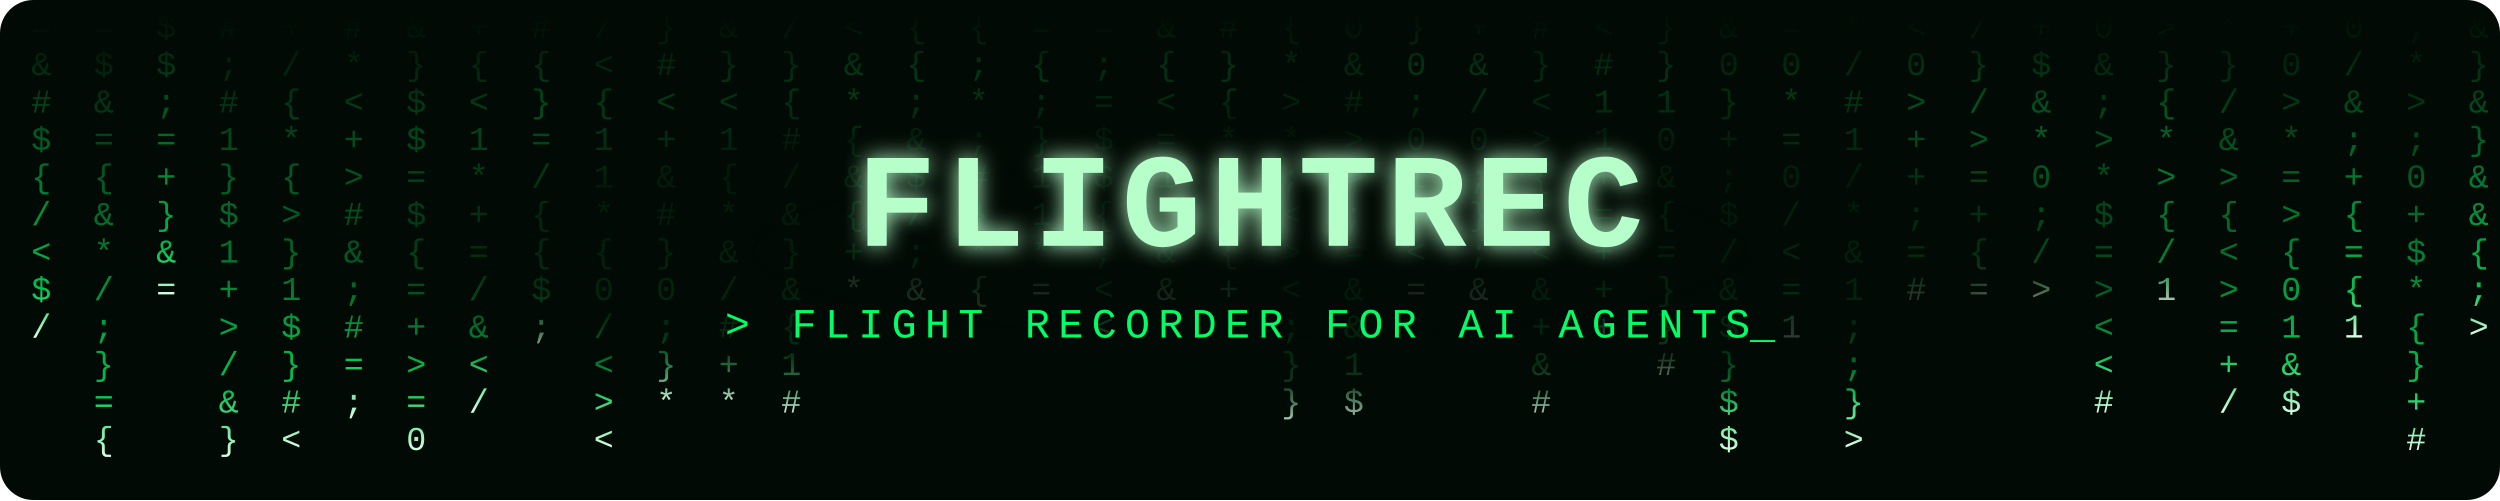
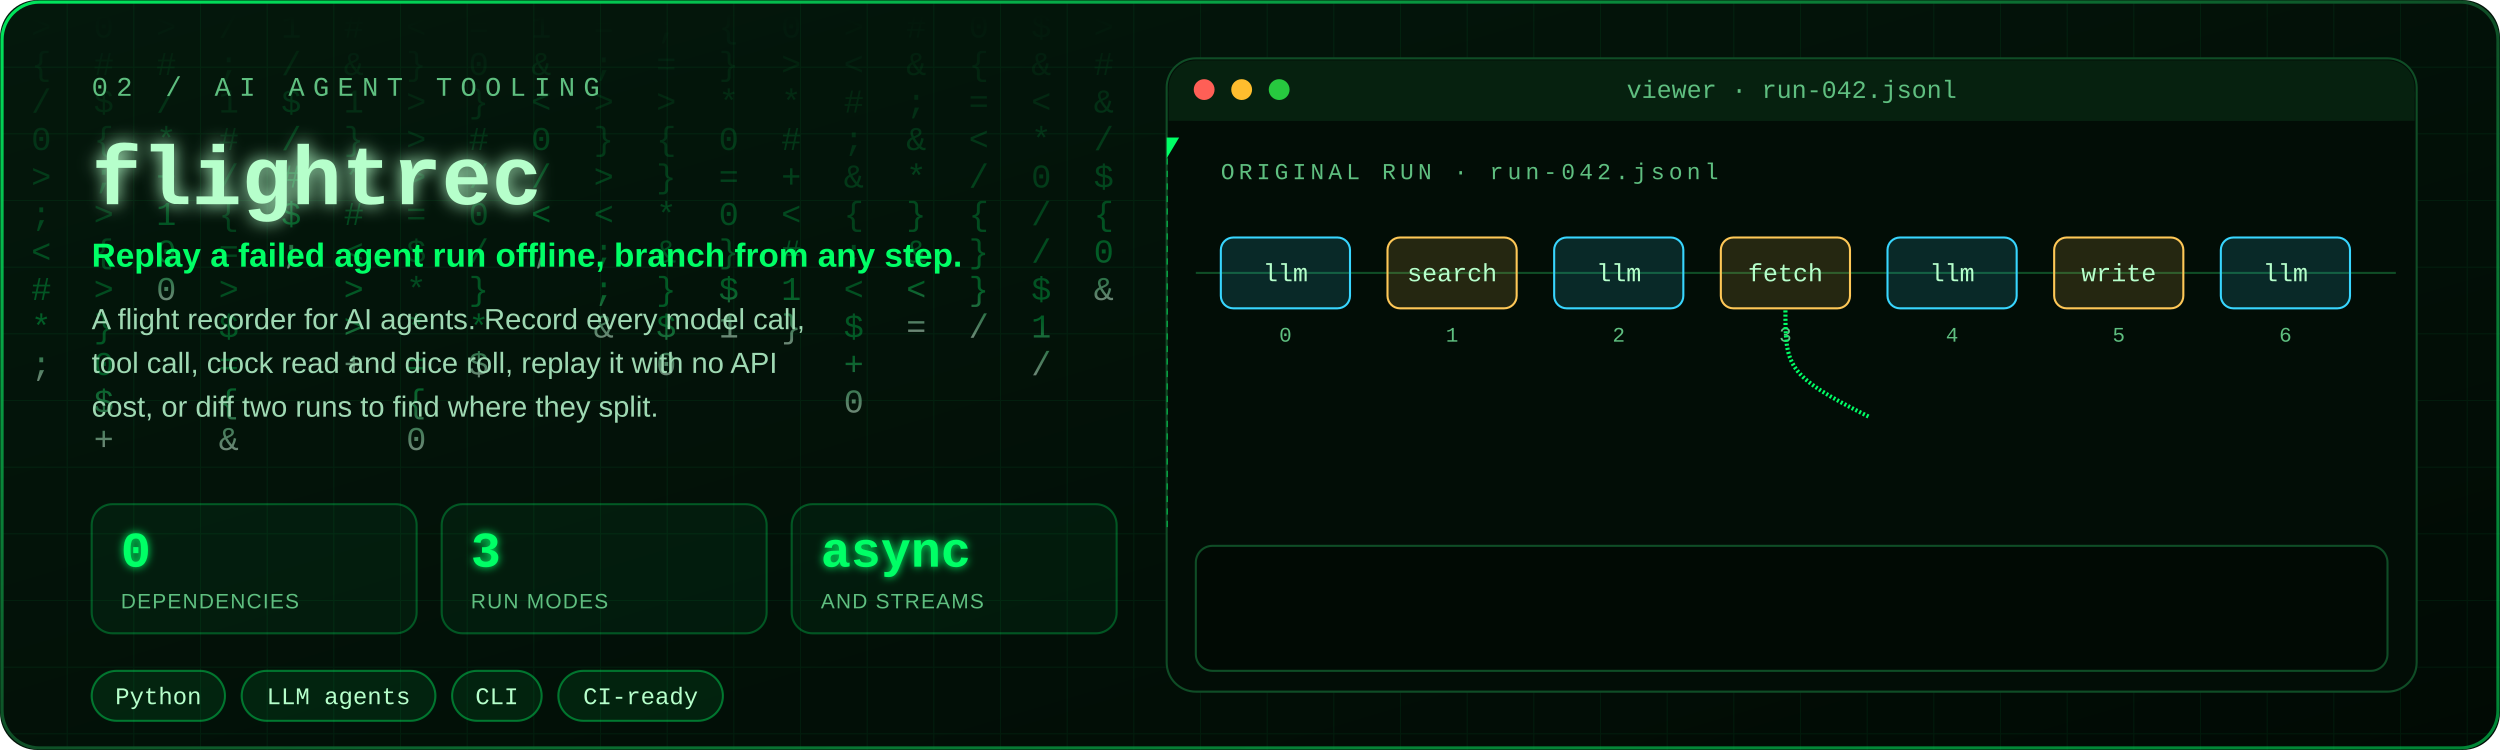
- <svg xmlns="http://www.w3.org/2000/svg" width="1200" height="240" viewBox="0 0 1200 240">
+ <svg xmlns="http://www.w3.org/2000/svg" width="1200" height="360" viewBox="0 0 1200 360">
  <defs>
    <clipPath id="clip">
-       <rect width="1200" height="240" rx="16" />
+       <rect width="1200" height="360" rx="18" />
    </clipPath>
-     <linearGradient id="fade" x1="0" y1="0" x2="0" y2="1">
+     <linearGradient id="bg" x1="0" y1="0" x2="1" y2="1">
+       <stop offset="0" stop-color="#04180c" />
+       <stop offset="1" stop-color="#010a04" />
+     </linearGradient>
+     <linearGradient id="bd" x1="0" y1="0" x2="1" y2="1">
+       <stop offset="0" stop-color="#00ff66" stop-opacity="0.9" />
+       <stop offset="0.5" stop-color="#0f4d26" />
+       <stop offset="1" stop-color="#00ff66" stop-opacity="0.5" />
+     </linearGradient>
+     <linearGradient id="sweep" x1="0" y1="0" x2="1" y2="0">
      <stop offset="0" stop-color="#00ff66" stop-opacity="0" />
-       <stop offset="0.85" stop-color="#00ff66" stop-opacity="0.75" />
-       <stop offset="1" stop-color="#d9ffe6" />
+       <stop offset="0.5" stop-color="#00ff66" stop-opacity="0.10" />
+       <stop offset="1" stop-color="#00ff66" stop-opacity="0" />
    </linearGradient>
-     <radialGradient id="dark" cx="0.5" cy="0.5" r="0.5">
-       <stop offset="0" stop-color="#010a04" stop-opacity="0.95" />
-       <stop offset="0.7" stop-color="#010a04" stop-opacity="0.8" />
-       <stop offset="1" stop-color="#010a04" stop-opacity="0" />
-     </radialGradient>
-     <filter id="glow" x="-20%" y="-50%" width="140%" height="200%">
-       <feGaussianBlur stdDeviation="5" result="b" />
+     <pattern id="grid" width="32" height="32" patternUnits="userSpaceOnUse">
+       <path d="M32 0H0V32" fill="none" stroke="#00ff66" stroke-opacity="0.06" />
+     </pattern>
+     <filter id="g" x="-20%" y="-50%" width="140%" height="200%">
+       <feGaussianBlur stdDeviation="4" result="b" />
      <feMerge>
        <feMergeNode in="b" />
        <feMergeNode in="SourceGraphic" />
      </feMerge>
    </filter>
+     <filter id="gs" x="-60%" y="-60%" width="220%" height="220%">
+       <feGaussianBlur stdDeviation="2" result="b" />
+       <feMerge>
+         <feMergeNode in="b" />
+         <feMergeNode in="SourceGraphic" />
+       </feMerge>
+     </filter>
+     <linearGradient id="fade" x1="0" y1="0" x2="0" y2="1">
+       <stop offset="0" stop-color="#00ff66" stop-opacity="0" />
+       <stop offset="0.85" stop-color="#00ff66" stop-opacity="0.35" />
+       <stop offset="1" stop-color="#d9ffe6" stop-opacity="0.55" />
+     </linearGradient>
  </defs>
  <g clip-path="url(#clip)">
-     <rect width="1200" height="240" fill="#010a04" />
-     <g font-family="Consolas,'Courier New',monospace" font-size="16">
+     <rect width="1200" height="360" fill="url(#bg)" />
+     <rect width="1200" height="360" fill="url(#grid)" />
+     <g font-family="Consolas,'Courier New',monospace" font-size="16" opacity="0.9">
      <text x="15" y="0" fill="url(#fade)">
-         <animateTransform attributeName="transform" type="translate" from="0 -172" to="0 260" dur="7.4s" begin="-2.6s" repeatCount="indefinite" />
-         <tspan x="15" dy="18">=</tspan>
-         <tspan x="15" dy="18">&amp;</tspan>
-         <tspan x="15" dy="18">#</tspan>
-         <tspan x="15" dy="18">$</tspan>
+         <animateTransform attributeName="transform" type="translate" from="0 -190" to="0 380" dur="5.3s" begin="-2.8s" repeatCount="indefinite" />
+         <tspan x="15" dy="18">&gt;</tspan>
        <tspan x="15" dy="18">{</tspan>
        <tspan x="15" dy="18">/</tspan>
+         <tspan x="15" dy="18">0</tspan>
+         <tspan x="15" dy="18">&gt;</tspan>
+         <tspan x="15" dy="18">;</tspan>
        <tspan x="15" dy="18">&lt;</tspan>
-         <tspan x="15" dy="18">$</tspan>
-         <tspan x="15" dy="18">/</tspan>
+         <tspan x="15" dy="18">#</tspan>
+         <tspan x="15" dy="18">*</tspan>
+         <tspan x="15" dy="18">;</tspan>
      </text>
      <text x="45" y="0" fill="url(#fade)">
-         <animateTransform attributeName="transform" type="translate" from="0 -226" to="0 260" dur="6.9s" begin="-5.0s" repeatCount="indefinite" />
-         <tspan x="45" dy="18">=</tspan>
+         <animateTransform attributeName="transform" type="translate" from="0 -226" to="0 380" dur="8.3s" begin="-1.9s" repeatCount="indefinite" />
+         <tspan x="45" dy="18">0</tspan>
+         <tspan x="45" dy="18">#</tspan>
        <tspan x="45" dy="18">$</tspan>
-         <tspan x="45" dy="18">&amp;</tspan>
-         <tspan x="45" dy="18">=</tspan>
        <tspan x="45" dy="18">{</tspan>
-         <tspan x="45" dy="18">&amp;</tspan>
-         <tspan x="45" dy="18">*</tspan>
-         <tspan x="45" dy="18">/</tspan>
        <tspan x="45" dy="18">;</tspan>
+         <tspan x="45" dy="18">&gt;</tspan>
+         <tspan x="45" dy="18">{</tspan>
+         <tspan x="45" dy="18">&gt;</tspan>
        <tspan x="45" dy="18">}</tspan>
-         <tspan x="45" dy="18">=</tspan>
-         <tspan x="45" dy="18">{</tspan>
+         <tspan x="45" dy="18">0</tspan>
+         <tspan x="45" dy="18">$</tspan>
+         <tspan x="45" dy="18">+</tspan>
      </text>
      <text x="75" y="0" fill="url(#fade)">
-         <animateTransform attributeName="transform" type="translate" from="0 -154" to="0 260" dur="8.1s" begin="-5.6s" repeatCount="indefinite" />
-         <tspan x="75" dy="18">$</tspan>
-         <tspan x="75" dy="18">$</tspan>
-         <tspan x="75" dy="18">;</tspan>
-         <tspan x="75" dy="18">=</tspan>
+         <animateTransform attributeName="transform" type="translate" from="0 -154" to="0 380" dur="4.4s" begin="-3.0s" repeatCount="indefinite" />
+         <tspan x="75" dy="18">&gt;</tspan>
+         <tspan x="75" dy="18">#</tspan>
+         <tspan x="75" dy="18">/</tspan>
+         <tspan x="75" dy="18">*</tspan>
        <tspan x="75" dy="18">+</tspan>
-         <tspan x="75" dy="18">}</tspan>
-         <tspan x="75" dy="18">&amp;</tspan>
-         <tspan x="75" dy="18">=</tspan>
+         <tspan x="75" dy="18">1</tspan>
+         <tspan x="75" dy="18">0</tspan>
+         <tspan x="75" dy="18">0</tspan>
      </text>
      <text x="105" y="0" fill="url(#fade)">
-         <animateTransform attributeName="transform" type="translate" from="0 -226" to="0 260" dur="4.7s" begin="-2.9s" repeatCount="indefinite" />
+         <animateTransform attributeName="transform" type="translate" from="0 -226" to="0 380" dur="6.5s" begin="-0.6s" repeatCount="indefinite" />
+         <tspan x="105" dy="18">/</tspan>
+         <tspan x="105" dy="18">;</tspan>
+         <tspan x="105" dy="18">1</tspan>
        <tspan x="105" dy="18">#</tspan>
-         <tspan x="105" dy="18">;</tspan>
-         <tspan x="105" dy="18">#</tspan>
-         <tspan x="105" dy="18">1</tspan>
-         <tspan x="105" dy="18">}</tspan>
+         <tspan x="105" dy="18">/</tspan>
+         <tspan x="105" dy="18">{</tspan>
+         <tspan x="105" dy="18">=</tspan>
+         <tspan x="105" dy="18">&gt;</tspan>
        <tspan x="105" dy="18">$</tspan>
-         <tspan x="105" dy="18">1</tspan>
-         <tspan x="105" dy="18">+</tspan>
-         <tspan x="105" dy="18">&gt;</tspan>
-         <tspan x="105" dy="18">/</tspan>
+         <tspan x="105" dy="18">=</tspan>
+         <tspan x="105" dy="18">{</tspan>
        <tspan x="105" dy="18">&amp;</tspan>
-         <tspan x="105" dy="18">}</tspan>
      </text>
      <text x="135" y="0" fill="url(#fade)">
-         <animateTransform attributeName="transform" type="translate" from="0 -226" to="0 260" dur="6.1s" begin="-3.7s" repeatCount="indefinite" />
-         <tspan x="135" dy="18">+</tspan>
+         <animateTransform attributeName="transform" type="translate" from="0 -136" to="0 380" dur="6.8s" begin="-3.4s" repeatCount="indefinite" />
+         <tspan x="135" dy="18">1</tspan>
        <tspan x="135" dy="18">/</tspan>
-         <tspan x="135" dy="18">{</tspan>
-         <tspan x="135" dy="18">*</tspan>
-         <tspan x="135" dy="18">{</tspan>
-         <tspan x="135" dy="18">&gt;</tspan>
-         <tspan x="135" dy="18">}</tspan>
-         <tspan x="135" dy="18">1</tspan>
        <tspan x="135" dy="18">$</tspan>
-         <tspan x="135" dy="18">}</tspan>
+         <tspan x="135" dy="18">/</tspan>
        <tspan x="135" dy="18">#</tspan>
-         <tspan x="135" dy="18">&lt;</tspan>
+         <tspan x="135" dy="18">$</tspan>
+         <tspan x="135" dy="18">;</tspan>
      </text>
      <text x="165" y="0" fill="url(#fade)">
-         <animateTransform attributeName="transform" type="translate" from="0 -208" to="0 260" dur="4.6s" begin="-2.9s" repeatCount="indefinite" />
-         <tspan x="165" dy="18">#</tspan>
-         <tspan x="165" dy="18">*</tspan>
-         <tspan x="165" dy="18">&lt;</tspan>
-         <tspan x="165" dy="18">+</tspan>
-         <tspan x="165" dy="18">&gt;</tspan>
+         <animateTransform attributeName="transform" type="translate" from="0 -190" to="0 380" dur="7.0s" begin="-3.8s" repeatCount="indefinite" />
        <tspan x="165" dy="18">#</tspan>
        <tspan x="165" dy="18">&amp;</tspan>
-         <tspan x="165" dy="18">;</tspan>
+         <tspan x="165" dy="18">1</tspan>
+         <tspan x="165" dy="18">}</tspan>
+         <tspan x="165" dy="18">*</tspan>
        <tspan x="165" dy="18">#</tspan>
-         <tspan x="165" dy="18">=</tspan>
-         <tspan x="165" dy="18">;</tspan>
+         <tspan x="165" dy="18">&lt;</tspan>
+         <tspan x="165" dy="18">&gt;</tspan>
+         <tspan x="165" dy="18">&gt;</tspan>
+         <tspan x="165" dy="18">+</tspan>
      </text>
      <text x="195" y="0" fill="url(#fade)">
-         <animateTransform attributeName="transform" type="translate" from="0 -226" to="0 260" dur="7.4s" begin="-2.9s" repeatCount="indefinite" />
-         <tspan x="195" dy="18">&amp;</tspan>
+         <animateTransform attributeName="transform" type="translate" from="0 -226" to="0 380" dur="5.9s" begin="-1.8s" repeatCount="indefinite" />
+         <tspan x="195" dy="18">&lt;</tspan>
        <tspan x="195" dy="18">}</tspan>
-         <tspan x="195" dy="18">$</tspan>
-         <tspan x="195" dy="18">$</tspan>
+         <tspan x="195" dy="18">&gt;</tspan>
+         <tspan x="195" dy="18">&gt;</tspan>
+         <tspan x="195" dy="18">&gt;</tspan>
        <tspan x="195" dy="18">=</tspan>
        <tspan x="195" dy="18">$</tspan>
+         <tspan x="195" dy="18">*</tspan>
+         <tspan x="195" dy="18">*</tspan>
+         <tspan x="195" dy="18">=</tspan>
        <tspan x="195" dy="18">{</tspan>
-         <tspan x="195" dy="18">=</tspan>
-         <tspan x="195" dy="18">+</tspan>
-         <tspan x="195" dy="18">&gt;</tspan>
-         <tspan x="195" dy="18">=</tspan>
        <tspan x="195" dy="18">0</tspan>
      </text>
      <text x="225" y="0" fill="url(#fade)">
-         <animateTransform attributeName="transform" type="translate" from="0 -208" to="0 260" dur="4.6s" begin="-2.2s" repeatCount="indefinite" />
-         <tspan x="225" dy="18">+</tspan>
-         <tspan x="225" dy="18">{</tspan>
-         <tspan x="225" dy="18">&lt;</tspan>
-         <tspan x="225" dy="18">1</tspan>
+         <animateTransform attributeName="transform" type="translate" from="0 -190" to="0 380" dur="8.1s" begin="-3.5s" repeatCount="indefinite" />
+         <tspan x="225" dy="18">=</tspan>
+         <tspan x="225" dy="18">0</tspan>
+         <tspan x="225" dy="18">}</tspan>
+         <tspan x="225" dy="18">#</tspan>
+         <tspan x="225" dy="18">/</tspan>
+         <tspan x="225" dy="18">0</tspan>
+         <tspan x="225" dy="18">/</tspan>
+         <tspan x="225" dy="18">}</tspan>
        <tspan x="225" dy="18">*</tspan>
-         <tspan x="225" dy="18">+</tspan>
-         <tspan x="225" dy="18">=</tspan>
-         <tspan x="225" dy="18">/</tspan>
-         <tspan x="225" dy="18">&amp;</tspan>
-         <tspan x="225" dy="18">&lt;</tspan>
-         <tspan x="225" dy="18">/</tspan>
+         <tspan x="225" dy="18">$</tspan>
      </text>
      <text x="255" y="0" fill="url(#fade)">
-         <animateTransform attributeName="transform" type="translate" from="0 -172" to="0 260" dur="5.1s" begin="-2.3s" repeatCount="indefinite" />
-         <tspan x="255" dy="18">#</tspan>
-         <tspan x="255" dy="18">{</tspan>
-         <tspan x="255" dy="18">}</tspan>
-         <tspan x="255" dy="18">=</tspan>
+         <animateTransform attributeName="transform" type="translate" from="0 -136" to="0 380" dur="7.8s" begin="-1.7s" repeatCount="indefinite" />
+         <tspan x="255" dy="18">1</tspan>
+         <tspan x="255" dy="18">&amp;</tspan>
+         <tspan x="255" dy="18">&lt;</tspan>
+         <tspan x="255" dy="18">0</tspan>
        <tspan x="255" dy="18">/</tspan>
-         <tspan x="255" dy="18">{</tspan>
-         <tspan x="255" dy="18">{</tspan>
-         <tspan x="255" dy="18">$</tspan>
+         <tspan x="255" dy="18">&lt;</tspan>
        <tspan x="255" dy="18">;</tspan>
      </text>
      <text x="285" y="0" fill="url(#fade)">
-         <animateTransform attributeName="transform" type="translate" from="0 -226" to="0 260" dur="5.1s" begin="-0.4s" repeatCount="indefinite" />
-         <tspan x="285" dy="18">/</tspan>
-         <tspan x="285" dy="18">&lt;</tspan>
-         <tspan x="285" dy="18">{</tspan>
-         <tspan x="285" dy="18">1</tspan>
-         <tspan x="285" dy="18">1</tspan>
-         <tspan x="285" dy="18">*</tspan>
-         <tspan x="285" dy="18">{</tspan>
-         <tspan x="285" dy="18">0</tspan>
-         <tspan x="285" dy="18">/</tspan>
-         <tspan x="285" dy="18">&lt;</tspan>
+         <animateTransform attributeName="transform" type="translate" from="0 -172" to="0 380" dur="7.0s" begin="-5.1s" repeatCount="indefinite" />
+         <tspan x="285" dy="18">=</tspan>
+         <tspan x="285" dy="18">;</tspan>
+         <tspan x="285" dy="18">&gt;</tspan>
+         <tspan x="285" dy="18">}</tspan>
        <tspan x="285" dy="18">&gt;</tspan>
        <tspan x="285" dy="18">&lt;</tspan>
+         <tspan x="285" dy="18">;</tspan>
+         <tspan x="285" dy="18">;</tspan>
+         <tspan x="285" dy="18">&amp;</tspan>
      </text>
      <text x="315" y="0" fill="url(#fade)">
-         <animateTransform attributeName="transform" type="translate" from="0 -208" to="0 260" dur="6.1s" begin="-1.5s" repeatCount="indefinite" />
-         <tspan x="315" dy="18">}</tspan>
-         <tspan x="315" dy="18">#</tspan>
-         <tspan x="315" dy="18">&lt;</tspan>
-         <tspan x="315" dy="18">+</tspan>
-         <tspan x="315" dy="18">&amp;</tspan>
-         <tspan x="315" dy="18">#</tspan>
-         <tspan x="315" dy="18">}</tspan>
-         <tspan x="315" dy="18">0</tspan>
+         <animateTransform attributeName="transform" type="translate" from="0 -190" to="0 380" dur="5.2s" begin="-5.1s" repeatCount="indefinite" />
        <tspan x="315" dy="18">;</tspan>
+         <tspan x="315" dy="18">=</tspan>
+         <tspan x="315" dy="18">&gt;</tspan>
+         <tspan x="315" dy="18">{</tspan>
        <tspan x="315" dy="18">}</tspan>
        <tspan x="315" dy="18">*</tspan>
+         <tspan x="315" dy="18">&amp;</tspan>
+         <tspan x="315" dy="18">}</tspan>
+         <tspan x="315" dy="18">$</tspan>
+         <tspan x="315" dy="18">0</tspan>
      </text>
      <text x="345" y="0" fill="url(#fade)">
-         <animateTransform attributeName="transform" type="translate" from="0 -208" to="0 260" dur="6.9s" begin="-1.4s" repeatCount="indefinite" />
-         <tspan x="345" dy="18">&amp;</tspan>
+         <animateTransform attributeName="transform" type="translate" from="0 -172" to="0 380" dur="8.6s" begin="-6.9s" repeatCount="indefinite" />
+         <tspan x="345" dy="18">{</tspan>
        <tspan x="345" dy="18">}</tspan>
-         <tspan x="345" dy="18">&lt;</tspan>
+         <tspan x="345" dy="18">*</tspan>
+         <tspan x="345" dy="18">0</tspan>
+         <tspan x="345" dy="18">=</tspan>
+         <tspan x="345" dy="18">0</tspan>
+         <tspan x="345" dy="18">}</tspan>
+         <tspan x="345" dy="18">$</tspan>
        <tspan x="345" dy="18">1</tspan>
-         <tspan x="345" dy="18">{</tspan>
-         <tspan x="345" dy="18">*</tspan>
-         <tspan x="345" dy="18">&amp;</tspan>
-         <tspan x="345" dy="18">/</tspan>
-         <tspan x="345" dy="18">#</tspan>
-         <tspan x="345" dy="18">+</tspan>
-         <tspan x="345" dy="18">*</tspan>
      </text>
      <text x="375" y="0" fill="url(#fade)">
-         <animateTransform attributeName="transform" type="translate" from="0 -208" to="0 260" dur="4.7s" begin="-1.2s" repeatCount="indefinite" />
-         <tspan x="375" dy="18">/</tspan>
+         <animateTransform attributeName="transform" type="translate" from="0 -172" to="0 380" dur="9.0s" begin="-4.5s" repeatCount="indefinite" />
+         <tspan x="375" dy="18">0</tspan>
+         <tspan x="375" dy="18">&gt;</tspan>
+         <tspan x="375" dy="18">*</tspan>
+         <tspan x="375" dy="18">#</tspan>
+         <tspan x="375" dy="18">+</tspan>
+         <tspan x="375" dy="18">&lt;</tspan>
+         <tspan x="375" dy="18">#</tspan>
+         <tspan x="375" dy="18">1</tspan>
        <tspan x="375" dy="18">}</tspan>
-         <tspan x="375" dy="18">{</tspan>
-         <tspan x="375" dy="18">#</tspan>
-         <tspan x="375" dy="18">/</tspan>
-         <tspan x="375" dy="18">&amp;</tspan>
-         <tspan x="375" dy="18">}</tspan>
-         <tspan x="375" dy="18">&amp;</tspan>
-         <tspan x="375" dy="18">{</tspan>
-         <tspan x="375" dy="18">1</tspan>
-         <tspan x="375" dy="18">#</tspan>
      </text>
      <text x="405" y="0" fill="url(#fade)">
-         <animateTransform attributeName="transform" type="translate" from="0 -154" to="0 260" dur="6.4s" begin="-5.3s" repeatCount="indefinite" />
+         <animateTransform attributeName="transform" type="translate" from="0 -208" to="0 380" dur="6.5s" begin="-3.2s" repeatCount="indefinite" />
+         <tspan x="405" dy="18">&gt;</tspan>
        <tspan x="405" dy="18">&lt;</tspan>
-         <tspan x="405" dy="18">&amp;</tspan>
-         <tspan x="405" dy="18">*</tspan>
-         <tspan x="405" dy="18">{</tspan>
+         <tspan x="405" dy="18">#</tspan>
+         <tspan x="405" dy="18">;</tspan>
        <tspan x="405" dy="18">&amp;</tspan>
        <tspan x="405" dy="18">{</tspan>
+         <tspan x="405" dy="18">;</tspan>
+         <tspan x="405" dy="18">&lt;</tspan>
+         <tspan x="405" dy="18">$</tspan>
        <tspan x="405" dy="18">+</tspan>
-         <tspan x="405" dy="18">*</tspan>
+         <tspan x="405" dy="18">0</tspan>
      </text>
      <text x="435" y="0" fill="url(#fade)">
-         <animateTransform attributeName="transform" type="translate" from="0 -154" to="0 260" dur="7.5s" begin="-5.0s" repeatCount="indefinite" />
-         <tspan x="435" dy="18">{</tspan>
-         <tspan x="435" dy="18">{</tspan>
+         <animateTransform attributeName="transform" type="translate" from="0 -172" to="0 380" dur="5.7s" begin="-4.9s" repeatCount="indefinite" />
+         <tspan x="435" dy="18">#</tspan>
+         <tspan x="435" dy="18">&amp;</tspan>
        <tspan x="435" dy="18">;</tspan>
        <tspan x="435" dy="18">&amp;</tspan>
-         <tspan x="435" dy="18">$</tspan>
-         <tspan x="435" dy="18">/</tspan>
-         <tspan x="435" dy="18">;</tspan>
+         <tspan x="435" dy="18">*</tspan>
+         <tspan x="435" dy="18">}</tspan>
        <tspan x="435" dy="18">&amp;</tspan>
+         <tspan x="435" dy="18">&lt;</tspan>
+         <tspan x="435" dy="18">=</tspan>
      </text>
      <text x="465" y="0" fill="url(#fade)">
-         <animateTransform attributeName="transform" type="translate" from="0 -154" to="0 260" dur="8.8s" begin="-3.0s" repeatCount="indefinite" />
+         <animateTransform attributeName="transform" type="translate" from="0 -172" to="0 380" dur="4.1s" begin="-0.0s" repeatCount="indefinite" />
+         <tspan x="465" dy="18">0</tspan>
        <tspan x="465" dy="18">{</tspan>
-         <tspan x="465" dy="18">;</tspan>
-         <tspan x="465" dy="18">*</tspan>
-         <tspan x="465" dy="18">;</tspan>
-         <tspan x="465" dy="18">#</tspan>
+         <tspan x="465" dy="18">=</tspan>
+         <tspan x="465" dy="18">&lt;</tspan>
+         <tspan x="465" dy="18">/</tspan>
+         <tspan x="465" dy="18">{</tspan>
        <tspan x="465" dy="18">}</tspan>
-         <tspan x="465" dy="18">*</tspan>
-         <tspan x="465" dy="18">{</tspan>
+         <tspan x="465" dy="18">}</tspan>
+         <tspan x="465" dy="18">/</tspan>
      </text>
      <text x="495" y="0" fill="url(#fade)">
-         <animateTransform attributeName="transform" type="translate" from="0 -154" to="0 260" dur="5.3s" begin="-5.2s" repeatCount="indefinite" />
-         <tspan x="495" dy="18">=</tspan>
-         <tspan x="495" dy="18">{</tspan>
-         <tspan x="495" dy="18">;</tspan>
-         <tspan x="495" dy="18">}</tspan>
+         <animateTransform attributeName="transform" type="translate" from="0 -190" to="0 380" dur="8.9s" begin="-5.0s" repeatCount="indefinite" />
+         <tspan x="495" dy="18">$</tspan>
+         <tspan x="495" dy="18">&amp;</tspan>
+         <tspan x="495" dy="18">&lt;</tspan>
+         <tspan x="495" dy="18">*</tspan>
+         <tspan x="495" dy="18">0</tspan>
+         <tspan x="495" dy="18">/</tspan>
+         <tspan x="495" dy="18">/</tspan>
+         <tspan x="495" dy="18">$</tspan>
        <tspan x="495" dy="18">1</tspan>
-         <tspan x="495" dy="18">1</tspan>
-         <tspan x="495" dy="18">*</tspan>
-         <tspan x="495" dy="18">=</tspan>
+         <tspan x="495" dy="18">/</tspan>
      </text>
      <text x="525" y="0" fill="url(#fade)">
-         <animateTransform attributeName="transform" type="translate" from="0 -172" to="0 260" dur="8.8s" begin="-0.3s" repeatCount="indefinite" />
-         <tspan x="525" dy="18">=</tspan>
-         <tspan x="525" dy="18">;</tspan>
-         <tspan x="525" dy="18">=</tspan>
-         <tspan x="525" dy="18">$</tspan>
+         <animateTransform attributeName="transform" type="translate" from="0 -154" to="0 380" dur="6.9s" begin="-2.4s" repeatCount="indefinite" />
+         <tspan x="525" dy="18">&gt;</tspan>
+         <tspan x="525" dy="18">#</tspan>
+         <tspan x="525" dy="18">&amp;</tspan>
+         <tspan x="525" dy="18">/</tspan>
        <tspan x="525" dy="18">$</tspan>
        <tspan x="525" dy="18">{</tspan>
-         <tspan x="525" dy="18">;</tspan>
-         <tspan x="525" dy="18">&lt;</tspan>
-         <tspan x="525" dy="18">&lt;</tspan>
-       </text>
-       <text x="555" y="0" fill="url(#fade)">
-         <animateTransform attributeName="transform" type="translate" from="0 -154" to="0 260" dur="8.5s" begin="-7.5s" repeatCount="indefinite" />
-         <tspan x="555" dy="18">&amp;</tspan>
-         <tspan x="555" dy="18">{</tspan>
-         <tspan x="555" dy="18">&lt;</tspan>
-         <tspan x="555" dy="18">=</tspan>
-         <tspan x="555" dy="18">1</tspan>
-         <tspan x="555" dy="18">*</tspan>
-         <tspan x="555" dy="18">&amp;</tspan>
-         <tspan x="555" dy="18">&amp;</tspan>
-       </text>
-       <text x="585" y="0" fill="url(#fade)">
-         <animateTransform attributeName="transform" type="translate" from="0 -154" to="0 260" dur="4.6s" begin="-3.8s" repeatCount="indefinite" />
-         <tspan x="585" dy="18">#</tspan>
-         <tspan x="585" dy="18">}</tspan>
-         <tspan x="585" dy="18">{</tspan>
-         <tspan x="585" dy="18">*</tspan>
-         <tspan x="585" dy="18">1</tspan>
-         <tspan x="585" dy="18">&amp;</tspan>
-         <tspan x="585" dy="18">{</tspan>
-         <tspan x="585" dy="18">+</tspan>
-       </text>
-       <text x="615" y="0" fill="url(#fade)">
-         <animateTransform attributeName="transform" type="translate" from="0 -208" to="0 260" dur="5.1s" begin="-4.5s" repeatCount="indefinite" />
-         <tspan x="615" dy="18">{</tspan>
-         <tspan x="615" dy="18">*</tspan>
-         <tspan x="615" dy="18">&gt;</tspan>
-         <tspan x="615" dy="18">*</tspan>
-         <tspan x="615" dy="18">;</tspan>
-         <tspan x="615" dy="18">&lt;</tspan>
-         <tspan x="615" dy="18">&gt;</tspan>
-         <tspan x="615" dy="18">&lt;</tspan>
-         <tspan x="615" dy="18">;</tspan>
-         <tspan x="615" dy="18">}</tspan>
-         <tspan x="615" dy="18">}</tspan>
-       </text>
-       <text x="645" y="0" fill="url(#fade)">
-         <animateTransform attributeName="transform" type="translate" from="0 -208" to="0 260" dur="7.4s" begin="-2.9s" repeatCount="indefinite" />
-         <tspan x="645" dy="18">0</tspan>
-         <tspan x="645" dy="18">&amp;</tspan>
-         <tspan x="645" dy="18">#</tspan>
-         <tspan x="645" dy="18">&gt;</tspan>
-         <tspan x="645" dy="18">&gt;</tspan>
-         <tspan x="645" dy="18">;</tspan>
-         <tspan x="645" dy="18">=</tspan>
-         <tspan x="645" dy="18">&amp;</tspan>
-         <tspan x="645" dy="18">&amp;</tspan>
-         <tspan x="645" dy="18">1</tspan>
-         <tspan x="645" dy="18">$</tspan>
-       </text>
-       <text x="675" y="0" fill="url(#fade)">
-         <animateTransform attributeName="transform" type="translate" from="0 -154" to="0 260" dur="7.8s" begin="-3.6s" repeatCount="indefinite" />
-         <tspan x="675" dy="18">}</tspan>
-         <tspan x="675" dy="18">0</tspan>
-         <tspan x="675" dy="18">;</tspan>
-         <tspan x="675" dy="18">0</tspan>
-         <tspan x="675" dy="18">1</tspan>
-         <tspan x="675" dy="18">+</tspan>
-         <tspan x="675" dy="18">&lt;</tspan>
-         <tspan x="675" dy="18">=</tspan>
-       </text>
-       <text x="705" y="0" fill="url(#fade)">
-         <animateTransform attributeName="transform" type="translate" from="0 -154" to="0 260" dur="4.3s" begin="-2.0s" repeatCount="indefinite" />
-         <tspan x="705" dy="18">+</tspan>
-         <tspan x="705" dy="18">&amp;</tspan>
-         <tspan x="705" dy="18">/</tspan>
-         <tspan x="705" dy="18">0</tspan>
-         <tspan x="705" dy="18">;</tspan>
-         <tspan x="705" dy="18">}</tspan>
-         <tspan x="705" dy="18">;</tspan>
-         <tspan x="705" dy="18">&amp;</tspan>
-       </text>
-       <text x="735" y="0" fill="url(#fade)">
-         <animateTransform attributeName="transform" type="translate" from="0 -208" to="0 260" dur="8.9s" begin="-8.5s" repeatCount="indefinite" />
-         <tspan x="735" dy="18">#</tspan>
-         <tspan x="735" dy="18">}</tspan>
-         <tspan x="735" dy="18">&lt;</tspan>
-         <tspan x="735" dy="18">&gt;</tspan>
-         <tspan x="735" dy="18">{</tspan>
-         <tspan x="735" dy="18">*</tspan>
-         <tspan x="735" dy="18">&lt;</tspan>
-         <tspan x="735" dy="18">&amp;</tspan>
-         <tspan x="735" dy="18">+</tspan>
-         <tspan x="735" dy="18">&amp;</tspan>
-         <tspan x="735" dy="18">#</tspan>
-       </text>
-       <text x="765" y="0" fill="url(#fade)">
-         <animateTransform attributeName="transform" type="translate" from="0 -172" to="0 260" dur="8.2s" begin="-5.2s" repeatCount="indefinite" />
-         <tspan x="765" dy="18">&lt;</tspan>
-         <tspan x="765" dy="18">#</tspan>
-         <tspan x="765" dy="18">1</tspan>
-         <tspan x="765" dy="18">1</tspan>
-         <tspan x="765" dy="18">+</tspan>
-         <tspan x="765" dy="18">=</tspan>
-         <tspan x="765" dy="18">+</tspan>
-         <tspan x="765" dy="18">+</tspan>
-         <tspan x="765" dy="18">+</tspan>
-       </text>
-       <text x="795" y="0" fill="url(#fade)">
-         <animateTransform attributeName="transform" type="translate" from="0 -190" to="0 260" dur="5.4s" begin="-2.8s" repeatCount="indefinite" />
-         <tspan x="795" dy="18">}</tspan>
-         <tspan x="795" dy="18">}</tspan>
-         <tspan x="795" dy="18">1</tspan>
-         <tspan x="795" dy="18">0</tspan>
-         <tspan x="795" dy="18">&amp;</tspan>
-         <tspan x="795" dy="18">{</tspan>
-         <tspan x="795" dy="18">=</tspan>
-         <tspan x="795" dy="18">}</tspan>
-         <tspan x="795" dy="18">}</tspan>
-         <tspan x="795" dy="18">#</tspan>
-       </text>
-       <text x="825" y="0" fill="url(#fade)">
-         <animateTransform attributeName="transform" type="translate" from="0 -226" to="0 260" dur="8.1s" begin="-6.6s" repeatCount="indefinite" />
-         <tspan x="825" dy="18">&amp;</tspan>
-         <tspan x="825" dy="18">0</tspan>
-         <tspan x="825" dy="18">}</tspan>
-         <tspan x="825" dy="18">+</tspan>
-         <tspan x="825" dy="18">;</tspan>
-         <tspan x="825" dy="18">$</tspan>
-         <tspan x="825" dy="18">/</tspan>
-         <tspan x="825" dy="18">&amp;</tspan>
-         <tspan x="825" dy="18">$</tspan>
-         <tspan x="825" dy="18">}</tspan>
-         <tspan x="825" dy="18">$</tspan>
-         <tspan x="825" dy="18">$</tspan>
-       </text>
-       <text x="855" y="0" fill="url(#fade)">
-         <animateTransform attributeName="transform" type="translate" from="0 -172" to="0 260" dur="7.6s" begin="-3.7s" repeatCount="indefinite" />
-         <tspan x="855" dy="18">=</tspan>
-         <tspan x="855" dy="18">0</tspan>
-         <tspan x="855" dy="18">*</tspan>
-         <tspan x="855" dy="18">=</tspan>
-         <tspan x="855" dy="18">0</tspan>
-         <tspan x="855" dy="18">/</tspan>
-         <tspan x="855" dy="18">&lt;</tspan>
-         <tspan x="855" dy="18">=</tspan>
-         <tspan x="855" dy="18">1</tspan>
-       </text>
-       <text x="885" y="0" fill="url(#fade)">
-         <animateTransform attributeName="transform" type="translate" from="0 -226" to="0 260" dur="5.2s" begin="-2.2s" repeatCount="indefinite" />
-         <tspan x="885" dy="18">*</tspan>
-         <tspan x="885" dy="18">/</tspan>
-         <tspan x="885" dy="18">#</tspan>
-         <tspan x="885" dy="18">1</tspan>
-         <tspan x="885" dy="18">/</tspan>
-         <tspan x="885" dy="18">*</tspan>
-         <tspan x="885" dy="18">&amp;</tspan>
-         <tspan x="885" dy="18">1</tspan>
-         <tspan x="885" dy="18">;</tspan>
-         <tspan x="885" dy="18">;</tspan>
-         <tspan x="885" dy="18">}</tspan>
-         <tspan x="885" dy="18">&gt;</tspan>
-       </text>
-       <text x="915" y="0" fill="url(#fade)">
-         <animateTransform attributeName="transform" type="translate" from="0 -154" to="0 260" dur="8.5s" begin="-6.2s" repeatCount="indefinite" />
-         <tspan x="915" dy="18">&lt;</tspan>
-         <tspan x="915" dy="18">0</tspan>
-         <tspan x="915" dy="18">&gt;</tspan>
-         <tspan x="915" dy="18">+</tspan>
-         <tspan x="915" dy="18">+</tspan>
-         <tspan x="915" dy="18">;</tspan>
-         <tspan x="915" dy="18">=</tspan>
-         <tspan x="915" dy="18">#</tspan>
-       </text>
-       <text x="945" y="0" fill="url(#fade)">
-         <animateTransform attributeName="transform" type="translate" from="0 -154" to="0 260" dur="7.6s" begin="-1.5s" repeatCount="indefinite" />
-         <tspan x="945" dy="18">/</tspan>
-         <tspan x="945" dy="18">}</tspan>
-         <tspan x="945" dy="18">/</tspan>
-         <tspan x="945" dy="18">&gt;</tspan>
-         <tspan x="945" dy="18">=</tspan>
-         <tspan x="945" dy="18">+</tspan>
-         <tspan x="945" dy="18">{</tspan>
-         <tspan x="945" dy="18">=</tspan>
-       </text>
-       <text x="975" y="0" fill="url(#fade)">
-         <animateTransform attributeName="transform" type="translate" from="0 -154" to="0 260" dur="4.4s" begin="-2.3s" repeatCount="indefinite" />
-         <tspan x="975" dy="18">+</tspan>
-         <tspan x="975" dy="18">$</tspan>
-         <tspan x="975" dy="18">&amp;</tspan>
-         <tspan x="975" dy="18">*</tspan>
-         <tspan x="975" dy="18">0</tspan>
-         <tspan x="975" dy="18">;</tspan>
-         <tspan x="975" dy="18">/</tspan>
-         <tspan x="975" dy="18">&gt;</tspan>
-       </text>
-       <text x="1005" y="0" fill="url(#fade)">
-         <animateTransform attributeName="transform" type="translate" from="0 -208" to="0 260" dur="8.5s" begin="-7.2s" repeatCount="indefinite" />
-         <tspan x="1005" dy="18">0</tspan>
-         <tspan x="1005" dy="18">&amp;</tspan>
-         <tspan x="1005" dy="18">;</tspan>
-         <tspan x="1005" dy="18">&gt;</tspan>
-         <tspan x="1005" dy="18">*</tspan>
-         <tspan x="1005" dy="18">$</tspan>
-         <tspan x="1005" dy="18">=</tspan>
-         <tspan x="1005" dy="18">&gt;</tspan>
-         <tspan x="1005" dy="18">&lt;</tspan>
-         <tspan x="1005" dy="18">&lt;</tspan>
-         <tspan x="1005" dy="18">#</tspan>
-       </text>
-       <text x="1035" y="0" fill="url(#fade)">
-         <animateTransform attributeName="transform" type="translate" from="0 -154" to="0 260" dur="8.5s" begin="-2.1s" repeatCount="indefinite" />
-         <tspan x="1035" dy="18">&gt;</tspan>
-         <tspan x="1035" dy="18">}</tspan>
-         <tspan x="1035" dy="18">{</tspan>
-         <tspan x="1035" dy="18">*</tspan>
-         <tspan x="1035" dy="18">&gt;</tspan>
-         <tspan x="1035" dy="18">{</tspan>
-         <tspan x="1035" dy="18">/</tspan>
-         <tspan x="1035" dy="18">1</tspan>
-       </text>
-       <text x="1065" y="0" fill="url(#fade)">
-         <animateTransform attributeName="transform" type="translate" from="0 -208" to="0 260" dur="7.2s" begin="-2.5s" repeatCount="indefinite" />
-         <tspan x="1065" dy="18">*</tspan>
-         <tspan x="1065" dy="18">}</tspan>
-         <tspan x="1065" dy="18">/</tspan>
-         <tspan x="1065" dy="18">&amp;</tspan>
-         <tspan x="1065" dy="18">&gt;</tspan>
-         <tspan x="1065" dy="18">{</tspan>
-         <tspan x="1065" dy="18">&lt;</tspan>
-         <tspan x="1065" dy="18">&gt;</tspan>
-         <tspan x="1065" dy="18">=</tspan>
-         <tspan x="1065" dy="18">+</tspan>
-         <tspan x="1065" dy="18">/</tspan>
-       </text>
-       <text x="1095" y="0" fill="url(#fade)">
-         <animateTransform attributeName="transform" type="translate" from="0 -208" to="0 260" dur="5.6s" begin="-0.9s" repeatCount="indefinite" />
-         <tspan x="1095" dy="18">+</tspan>
-         <tspan x="1095" dy="18">0</tspan>
-         <tspan x="1095" dy="18">&gt;</tspan>
-         <tspan x="1095" dy="18">*</tspan>
-         <tspan x="1095" dy="18">=</tspan>
-         <tspan x="1095" dy="18">&gt;</tspan>
-         <tspan x="1095" dy="18">{</tspan>
-         <tspan x="1095" dy="18">0</tspan>
-         <tspan x="1095" dy="18">1</tspan>
-         <tspan x="1095" dy="18">&amp;</tspan>
-         <tspan x="1095" dy="18">$</tspan>
-       </text>
-       <text x="1125" y="0" fill="url(#fade)">
-         <animateTransform attributeName="transform" type="translate" from="0 -172" to="0 260" dur="8.0s" begin="-7.4s" repeatCount="indefinite" />
-         <tspan x="1125" dy="18">0</tspan>
-         <tspan x="1125" dy="18">/</tspan>
-         <tspan x="1125" dy="18">&amp;</tspan>
-         <tspan x="1125" dy="18">;</tspan>
-         <tspan x="1125" dy="18">+</tspan>
-         <tspan x="1125" dy="18">{</tspan>
-         <tspan x="1125" dy="18">=</tspan>
-         <tspan x="1125" dy="18">{</tspan>
-         <tspan x="1125" dy="18">1</tspan>
-       </text>
-       <text x="1155" y="0" fill="url(#fade)">
-         <animateTransform attributeName="transform" type="translate" from="0 -226" to="0 260" dur="6.7s" begin="-1.0s" repeatCount="indefinite" />
-         <tspan x="1155" dy="18">;</tspan>
-         <tspan x="1155" dy="18">*</tspan>
-         <tspan x="1155" dy="18">&gt;</tspan>
-         <tspan x="1155" dy="18">;</tspan>
-         <tspan x="1155" dy="18">0</tspan>
-         <tspan x="1155" dy="18">+</tspan>
-         <tspan x="1155" dy="18">$</tspan>
-         <tspan x="1155" dy="18">*</tspan>
-         <tspan x="1155" dy="18">{</tspan>
-         <tspan x="1155" dy="18">}</tspan>
-         <tspan x="1155" dy="18">+</tspan>
-         <tspan x="1155" dy="18">#</tspan>
-       </text>
-       <text x="1185" y="0" fill="url(#fade)">
-         <animateTransform attributeName="transform" type="translate" from="0 -172" to="0 260" dur="8.1s" begin="-3.4s" repeatCount="indefinite" />
-         <tspan x="1185" dy="18">&amp;</tspan>
-         <tspan x="1185" dy="18">}</tspan>
-         <tspan x="1185" dy="18">&amp;</tspan>
-         <tspan x="1185" dy="18">}</tspan>
-         <tspan x="1185" dy="18">&amp;</tspan>
-         <tspan x="1185" dy="18">&amp;</tspan>
-         <tspan x="1185" dy="18">{</tspan>
-         <tspan x="1185" dy="18">;</tspan>
-         <tspan x="1185" dy="18">&gt;</tspan>
+         <tspan x="525" dy="18">0</tspan>
+         <tspan x="525" dy="18">&amp;</tspan>
      </text>
    </g>
-     <rect x="100" y="30" width="1000" height="180" fill="url(#dark)" />
-     <g font-family="Consolas,'Courier New',monospace" text-anchor="middle">
-       <text x="600" y="118" font-size="64" font-weight="700" fill="#b6ffcb" filter="url(#glow)" letter-spacing="4">FLIGHTREC</text>
-       <text x="600" y="162" font-size="20" fill="#00ff66" letter-spacing="4">&gt; FLIGHT RECORDER FOR AI AGENTS<tspan>_<animate attributeName="opacity" values="1;0;1" dur="1s" repeatCount="indefinite" />
-         </tspan>
-       </text>
+     <text x="44" y="46" font-family="Consolas,'Courier New',monospace" font-size="13" fill="#5fbf80" letter-spacing="4">02 / AI AGENT TOOLING</text>
+     <text x="44" y="98" font-family="Consolas,'Courier New',monospace" font-size="40" font-weight="700" fill="#b6ffcb" filter="url(#g)">flightrec</text>
+     <text x="44" y="128" font-family="'Segoe UI','Helvetica Neue',Arial,sans-serif" font-size="16" font-weight="600" fill="#00ff66">Replay a failed agent run offline, branch from any step.</text>
+     <text x="44" y="158" font-family="'Segoe UI','Helvetica Neue',Arial,sans-serif" font-size="14" fill="#9fd9b3">A flight recorder for AI agents. Record every model call,</text>
+     <text x="44" y="179" font-family="'Segoe UI','Helvetica Neue',Arial,sans-serif" font-size="14" fill="#9fd9b3">tool call, clock read and dice roll, replay it with no API</text>
+     <text x="44" y="200" font-family="'Segoe UI','Helvetica Neue',Arial,sans-serif" font-size="14" fill="#9fd9b3">cost, or diff two runs to find where they split.</text>
+     <rect x="44" y="242" width="156" height="62" rx="10" fill="#00ff66" fill-opacity="0.05" stroke="#00ff66" stroke-opacity="0.28" />
+     <text x="58" y="272" font-family="Consolas,'Courier New',monospace" font-size="24" font-weight="700" fill="#00ff66" filter="url(#gs)">0</text>
+     <text x="58" y="292" font-family="'Segoe UI','Helvetica Neue',Arial,sans-serif" font-size="10" fill="#5fbf80" letter-spacing="0.6">DEPENDENCIES</text>
+     <rect x="212" y="242" width="156" height="62" rx="10" fill="#00ff66" fill-opacity="0.05" stroke="#00ff66" stroke-opacity="0.28" />
+     <text x="226" y="272" font-family="Consolas,'Courier New',monospace" font-size="24" font-weight="700" fill="#00ff66" filter="url(#gs)">3</text>
+     <text x="226" y="292" font-family="'Segoe UI','Helvetica Neue',Arial,sans-serif" font-size="10" fill="#5fbf80" letter-spacing="0.6">RUN MODES</text>
+     <rect x="380" y="242" width="156" height="62" rx="10" fill="#00ff66" fill-opacity="0.05" stroke="#00ff66" stroke-opacity="0.28" />
+     <text x="394" y="272" font-family="Consolas,'Courier New',monospace" font-size="24" font-weight="700" fill="#00ff66" filter="url(#gs)">async</text>
+     <text x="394" y="292" font-family="'Segoe UI','Helvetica Neue',Arial,sans-serif" font-size="10" fill="#5fbf80" letter-spacing="0.6">AND STREAMS</text>
+     <rect x="44" y="322" width="64" height="24" rx="12.0" fill="#00ff66" fill-opacity="0.08" stroke="#00ff66" stroke-opacity="0.4" />
+     <text x="76.0" y="338.0" text-anchor="middle" font-family="Consolas,'Courier New',monospace" font-size="11.5" fill="#b6ffcb">Python</text>
+     <rect x="116" y="322" width="93" height="24" rx="12.0" fill="#00ff66" fill-opacity="0.08" stroke="#00ff66" stroke-opacity="0.4" />
+     <text x="162.5" y="338.0" text-anchor="middle" font-family="Consolas,'Courier New',monospace" font-size="11.5" fill="#b6ffcb">LLM agents</text>
+     <rect x="217" y="322" width="43" height="24" rx="12.0" fill="#00ff66" fill-opacity="0.08" stroke="#00ff66" stroke-opacity="0.4" />
+     <text x="238.5" y="338.0" text-anchor="middle" font-family="Consolas,'Courier New',monospace" font-size="11.5" fill="#b6ffcb">CLI</text>
+     <rect x="268" y="322" width="79" height="24" rx="12.0" fill="#00ff66" fill-opacity="0.08" stroke="#00ff66" stroke-opacity="0.4" />
+     <text x="307.5" y="338.0" text-anchor="middle" font-family="Consolas,'Courier New',monospace" font-size="11.5" fill="#b6ffcb">CI-ready</text>
+     <g transform="translate(560,28)">
+       <g>
+         <rect width="600" height="304" rx="14" fill="#020d06" stroke="#0f4d26" />
+         <rect x="1" y="1" width="598" height="29" rx="13" fill="#06210f" />
+         <rect x="1" y="16" width="598" height="14" fill="#06210f" />
+         <circle cx="18" cy="15" r="5" fill="#ff5f56" />
+         <circle cx="36" cy="15" r="5" fill="#ffbd2e" />
+         <circle cx="54" cy="15" r="5" fill="#27c93f" />
+         <text x="300.0" y="19" text-anchor="middle" font-family="Consolas,'Courier New',monospace" font-size="12" fill="#5fbf80">viewer · run-042.jsonl</text>
+         <clipPath id="pclip">
+           <rect x="0" y="0" width="600" height="274" />
+         </clipPath>
+         <g transform="translate(0,30)" clip-path="url(#pclip)">
+           <text x="26" y="28" font-family="Consolas,'Courier New',monospace" font-size="11" fill="#5fbf80" letter-spacing="2">ORIGINAL RUN · run-042.jsonl</text>
+           <text x="26" y="164" font-family="Consolas,'Courier New',monospace" font-size="11" fill="#00ff66" letter-spacing="1" opacity="0">BRANCH · edit step 3,<animate attributeName="opacity" dur="12.0s" repeatCount="indefinite" keyTimes="0;0.342;0.362;0.917;0.938;1" values="0;0;1;1;0;0" />
+           </text>
+           <text x="26" y="180" font-family="Consolas,'Courier New',monospace" font-size="11" fill="#00ff66" letter-spacing="1" opacity="0">continue live<animate attributeName="opacity" dur="12.0s" repeatCount="indefinite" keyTimes="0;0.342;0.362;0.917;0.938;1" values="0;0;1;1;0;0" />
+           </text>
+           <line x1="14" y1="73" x2="590" y2="73" stroke="#0f4d26" />
+           <rect x="26" y="56" width="62" height="34" rx="6" fill="#38d6ff" fill-opacity="0.14" stroke="#38d6ff" />
+           <text x="57.0" y="77" text-anchor="middle" font-family="Consolas,'Courier New',monospace" font-size="12" fill="#b6ffcb">llm</text>
+           <text x="57.0" y="106" text-anchor="middle" font-family="Consolas,'Courier New',monospace" font-size="10" fill="#5fbf80">0</text>
+           <rect x="106" y="56" width="62" height="34" rx="6" fill="#ffc857" fill-opacity="0.14" stroke="#ffc857" />
+           <text x="137.0" y="77" text-anchor="middle" font-family="Consolas,'Courier New',monospace" font-size="12" fill="#b6ffcb">search</text>
+           <text x="137.0" y="106" text-anchor="middle" font-family="Consolas,'Courier New',monospace" font-size="10" fill="#5fbf80">1</text>
+           <rect x="186" y="56" width="62" height="34" rx="6" fill="#38d6ff" fill-opacity="0.14" stroke="#38d6ff" />
+           <text x="217.0" y="77" text-anchor="middle" font-family="Consolas,'Courier New',monospace" font-size="12" fill="#b6ffcb">llm</text>
+           <text x="217.0" y="106" text-anchor="middle" font-family="Consolas,'Courier New',monospace" font-size="10" fill="#5fbf80">2</text>
+           <rect x="266" y="56" width="62" height="34" rx="6" fill="#ffc857" fill-opacity="0.14" stroke="#ffc857" />
+           <text x="297.0" y="77" text-anchor="middle" font-family="Consolas,'Courier New',monospace" font-size="12" fill="#b6ffcb">fetch</text>
+           <text x="297.0" y="106" text-anchor="middle" font-family="Consolas,'Courier New',monospace" font-size="10" fill="#5fbf80">3</text>
+           <rect x="266" y="56" width="62" height="34" rx="6" fill="#ff4d6d" fill-opacity="0.28" stroke="#ff4d6d" opacity="0">
+             <animate attributeName="opacity" dur="12.0s" repeatCount="indefinite" keyTimes="0;0.283;0.304;0.917;0.938;1" values="0;0;1;1;0;0" />
+           </rect>
+           <rect x="346" y="56" width="62" height="34" rx="6" fill="#38d6ff" fill-opacity="0.14" stroke="#38d6ff" />
+           <text x="377.0" y="77" text-anchor="middle" font-family="Consolas,'Courier New',monospace" font-size="12" fill="#b6ffcb">llm</text>
+           <text x="377.0" y="106" text-anchor="middle" font-family="Consolas,'Courier New',monospace" font-size="10" fill="#5fbf80">4</text>
+           <rect x="346" y="56" width="62" height="34" rx="6" fill="#ff4d6d" fill-opacity="0.28" stroke="#ff4d6d" opacity="0">
+             <animate attributeName="opacity" dur="12.0s" repeatCount="indefinite" keyTimes="0;0.304;0.325;0.917;0.938;1" values="0;0;1;1;0;0" />
+           </rect>
+           <rect x="426" y="56" width="62" height="34" rx="6" fill="#ffc857" fill-opacity="0.14" stroke="#ffc857" />
+           <text x="457.0" y="77" text-anchor="middle" font-family="Consolas,'Courier New',monospace" font-size="12" fill="#b6ffcb">write</text>
+           <text x="457.0" y="106" text-anchor="middle" font-family="Consolas,'Courier New',monospace" font-size="10" fill="#5fbf80">5</text>
+           <rect x="426" y="56" width="62" height="34" rx="6" fill="#ff4d6d" fill-opacity="0.28" stroke="#ff4d6d" opacity="0">
+             <animate attributeName="opacity" dur="12.0s" repeatCount="indefinite" keyTimes="0;0.325;0.346;0.917;0.938;1" values="0;0;1;1;0;0" />
+           </rect>
+           <rect x="506" y="56" width="62" height="34" rx="6" fill="#38d6ff" fill-opacity="0.14" stroke="#38d6ff" />
+           <text x="537.0" y="77" text-anchor="middle" font-family="Consolas,'Courier New',monospace" font-size="12" fill="#b6ffcb">llm</text>
+           <text x="537.0" y="106" text-anchor="middle" font-family="Consolas,'Courier New',monospace" font-size="10" fill="#5fbf80">6</text>
+           <rect x="506" y="56" width="62" height="34" rx="6" fill="#ff4d6d" fill-opacity="0.28" stroke="#ff4d6d" opacity="0">
+             <animate attributeName="opacity" dur="12.0s" repeatCount="indefinite" keyTimes="0;0.346;0.367;0.917;0.938;1" values="0;0;1;1;0;0" />
+           </rect>
+           <text x="297.0" y="48" text-anchor="middle" font-family="Consolas,'Courier New',monospace" font-size="11" fill="#ff4d6d" opacity="0">✗ truncated result<animate attributeName="opacity" dur="12.0s" repeatCount="indefinite" keyTimes="0;0.283;0.304;0.917;0.938;1" values="0;0;1;1;0;0" />
+           </text>
+           <g>
+             <path d="M-6 8H6L0 18Z" fill="#00ff66" />
+             <line x1="0" y1="18" x2="0" y2="198" stroke="#00ff66" stroke-opacity="0.7" stroke-dasharray="3 3" />
+             <animateTransform attributeName="transform" type="translate" dur="12.0s" repeatCount="indefinite" keyTimes="0;0.08;0.52;1" values="57.0 18;57.0 18;537.0 18;537.0 18" />
+           </g>
+           <path d="M297.0 90C297.0 118 297.0 122 337.0 142" fill="none" stroke="#00ff66" stroke-width="2" pathLength="1" stroke-dasharray="1" stroke-dashoffset="1">
+             <animate attributeName="stroke-dashoffset" dur="12.0s" repeatCount="indefinite" keyTimes="0;0.3;0.38;1" values="1;1;0;0" />
+           </path>
+           <g opacity="0">
+             <animate attributeName="opacity" dur="12.0s" repeatCount="indefinite" keyTimes="0;0.383;0.404;0.917;0.938;1" values="0;0;1;1;0;0" />
+             <rect x="290" y="142" width="62" height="34" rx="6" fill="#00ff66" fill-opacity="0.14" stroke="#00ff66" />
+             <text x="321.0" y="163" text-anchor="middle" font-family="Consolas,'Courier New',monospace" font-size="12" fill="#b6ffcb">fetch*</text>
+             <text x="321.0" y="192" text-anchor="middle" font-family="Consolas,'Courier New',monospace" font-size="10" fill="#00ff66">✓</text>
+           </g>
+           <g opacity="0">
+             <animate attributeName="opacity" dur="12.0s" repeatCount="indefinite" keyTimes="0;0.429;0.45;0.917;0.938;1" values="0;0;1;1;0;0" />
+             <rect x="370" y="142" width="62" height="34" rx="6" fill="#00ff66" fill-opacity="0.14" stroke="#00ff66" />
+             <text x="401.0" y="163" text-anchor="middle" font-family="Consolas,'Courier New',monospace" font-size="12" fill="#b6ffcb">llm</text>
+             <text x="401.0" y="192" text-anchor="middle" font-family="Consolas,'Courier New',monospace" font-size="10" fill="#00ff66">✓</text>
+           </g>
+           <g opacity="0">
+             <animate attributeName="opacity" dur="12.0s" repeatCount="indefinite" keyTimes="0;0.475;0.496;0.917;0.938;1" values="0;0;1;1;0;0" />
+             <rect x="450" y="142" width="62" height="34" rx="6" fill="#00ff66" fill-opacity="0.14" stroke="#00ff66" />
+             <text x="481.0" y="163" text-anchor="middle" font-family="Consolas,'Courier New',monospace" font-size="12" fill="#b6ffcb">write</text>
+             <text x="481.0" y="192" text-anchor="middle" font-family="Consolas,'Courier New',monospace" font-size="10" fill="#00ff66">✓</text>
+           </g>
+           <g opacity="0">
+             <animate attributeName="opacity" dur="12.0s" repeatCount="indefinite" keyTimes="0;0.521;0.542;0.917;0.938;1" values="0;0;1;1;0;0" />
+             <rect x="530" y="142" width="62" height="34" rx="6" fill="#00ff66" fill-opacity="0.14" stroke="#00ff66" />
+             <text x="561.0" y="163" text-anchor="middle" font-family="Consolas,'Courier New',monospace" font-size="12" fill="#b6ffcb">llm</text>
+             <text x="561.0" y="192" text-anchor="middle" font-family="Consolas,'Courier New',monospace" font-size="10" fill="#00ff66">✓</text>
+           </g>
+           <rect x="14" y="204" width="572" height="60" rx="8" fill="#010a04" stroke="#0f4d26" />
+           <g font-family="Consolas,'Courier New',monospace" font-size="12">
+             <text x="26" y="224" fill="#b6ffcb" opacity="0">$ flightrec diff run-042.jsonl run-042.branch.jsonl<animate attributeName="opacity" dur="12.0s" repeatCount="indefinite" keyTimes="0;0.617;0.637;0.933;0.954;1" values="0;0;1;1;0;0" />
+             </text>
+             <text x="26" y="246" fill="#00ff66" opacity="0">first divergence at step 3: same request, different result<animate attributeName="opacity" dur="12.0s" repeatCount="indefinite" keyTimes="0;0.683;0.704;0.933;0.954;1" values="0;0;1;1;0;0" />
+             </text>
+           </g>
+         </g>
+       </g>
    </g>
+     <rect x="-300" y="0" width="300" height="360" fill="url(#sweep)">
+       <animate attributeName="x" values="-300;1200" dur="7s" repeatCount="indefinite" />
+     </rect>
  </g>
+   <rect x="1" y="1" width="1198" height="358" rx="18" fill="none" stroke="url(#bd)" stroke-width="1.5" />
</svg>
